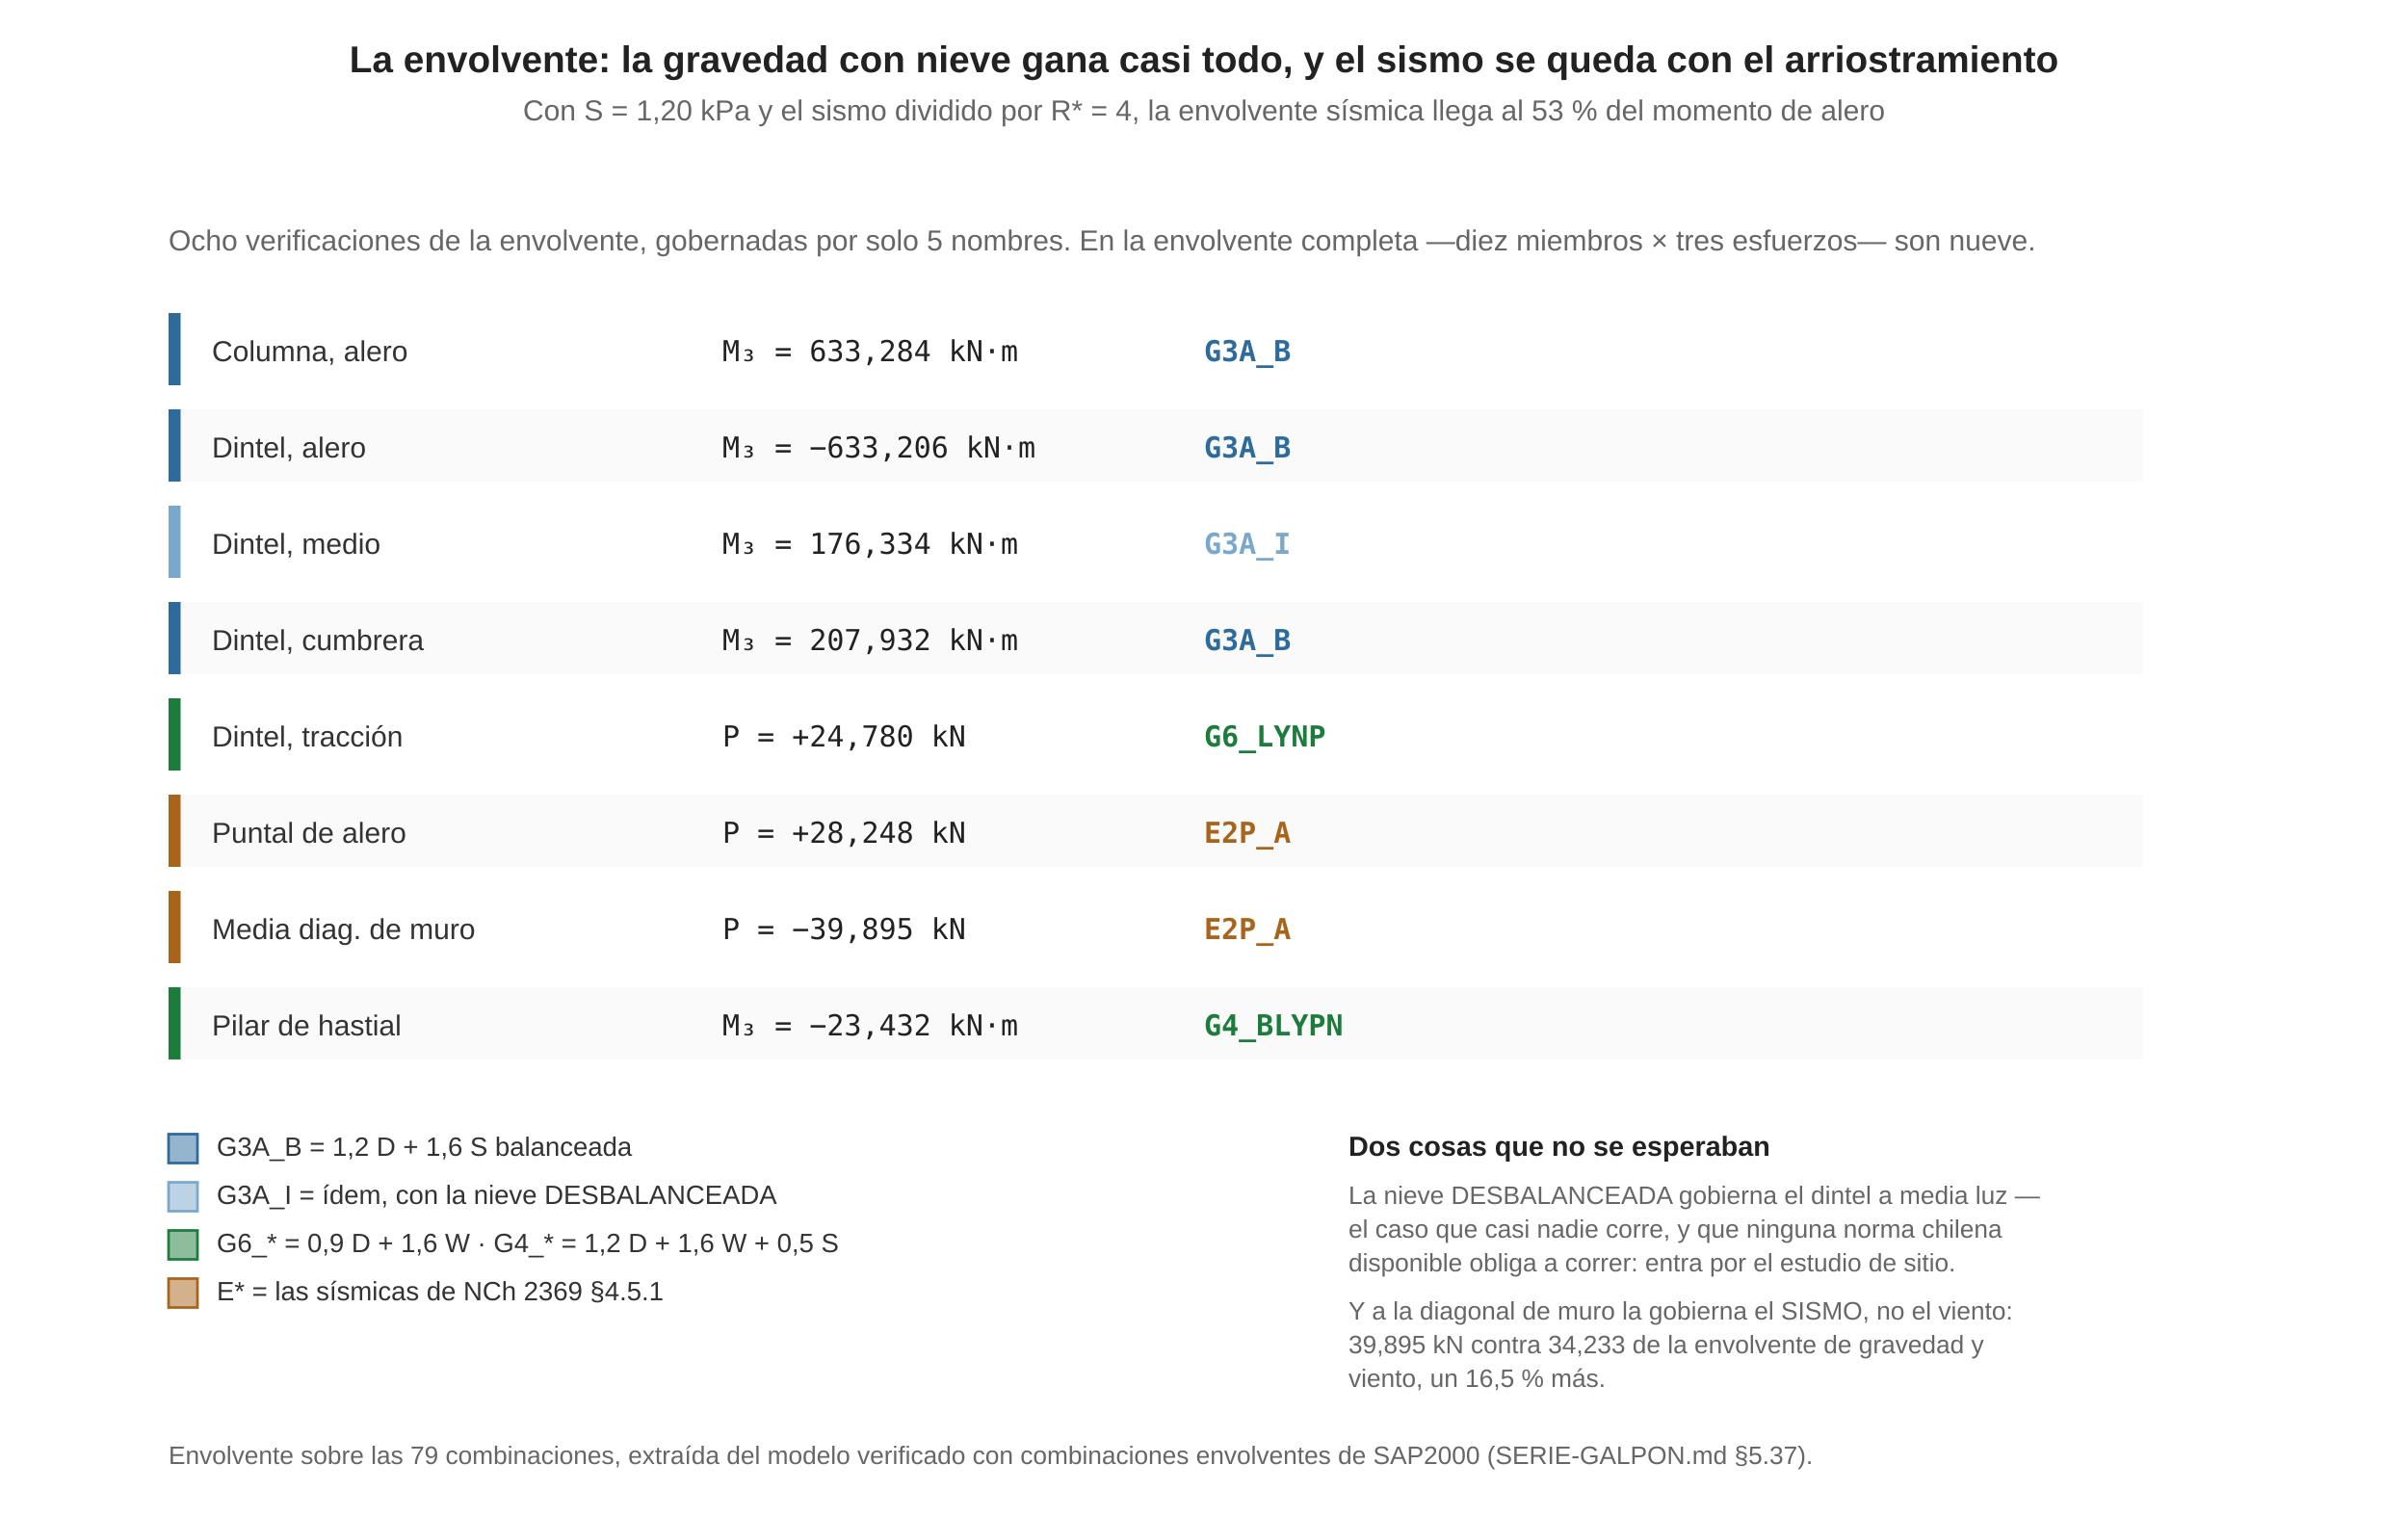
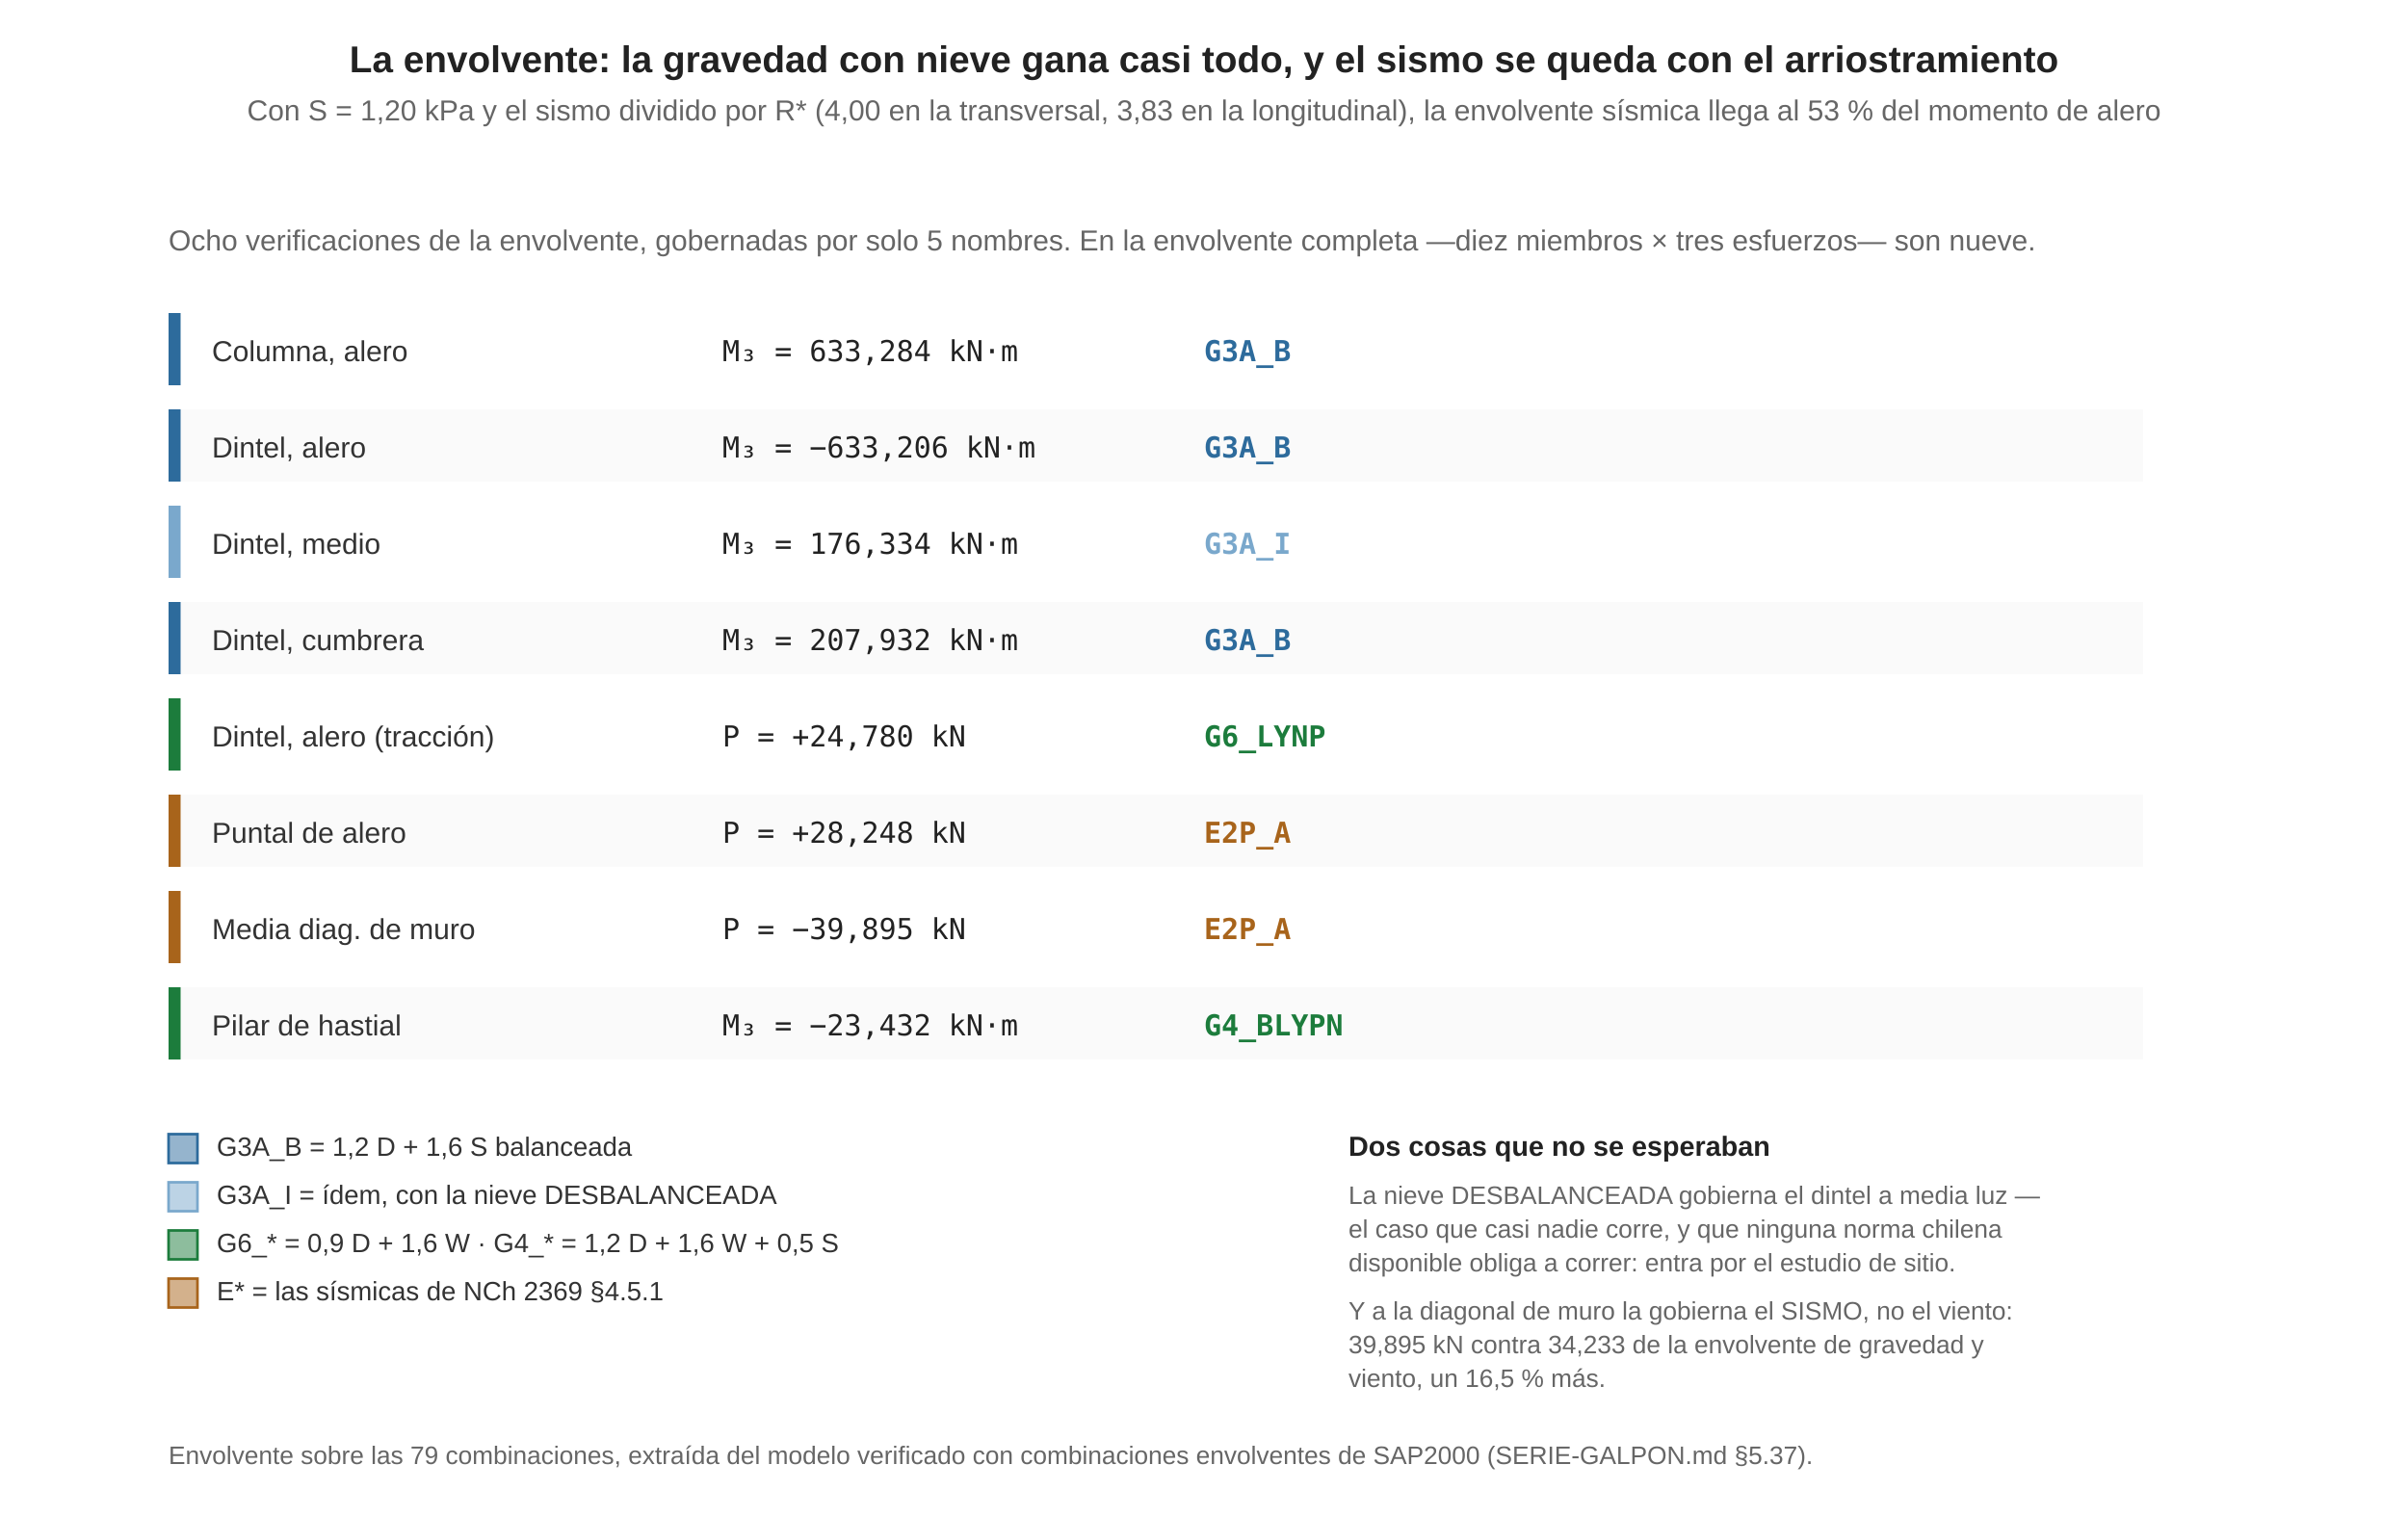
<svg xmlns="http://www.w3.org/2000/svg" viewBox="0 0 1000 630" font-family="Segoe UI, Arial, sans-serif">
  <rect width="1000" height="630" fill="#ffffff" />
  <text x="500" y="30" font-size="15.5" text-anchor="middle" fill="#222" font-weight="bold">La envolvente: la gravedad con nieve gana casi todo, y el sismo se queda con el arriostramiento</text>
-   <text x="500" y="50" font-size="12" text-anchor="middle" fill="#666">Con S = 1,20 kPa y el sismo dividido por R* = 4, la envolvente sísmica llega al 53 % del momento de alero</text>
+   <text x="500" y="50" font-size="12" text-anchor="middle" fill="#666">Con S = 1,20 kPa y el sismo dividido por R* (4,00 en la transversal, 3,83 en la longitudinal), la envolvente sísmica llega al 53 % del momento de alero</text>
  <text x="70" y="104" font-size="12" fill="#666">Ocho verificaciones de la envolvente, gobernadas por solo 5 nombres. En la envolvente completa —diez miembros × tres esfuerzos— son nueve.</text>
  <rect x="70" y="130.0" width="820" height="30" fill="#ffffff" />
  <rect x="70" y="130.0" width="5" height="30" fill="#2d6b9c" />
  <text x="88" y="150.0" font-size="12" fill="#333">Columna, alero</text>
  <text x="300" y="150.0" font-size="12" fill="#222" font-family="Consolas, monospace">M₃ = 633,284 kN·m</text>
  <text x="500" y="150.0" font-size="12" fill="#2d6b9c" font-weight="bold" font-family="Consolas, monospace">G3A_B</text>
  <rect x="70" y="170.0" width="820" height="30" fill="#fafafa" />
  <rect x="70" y="170.0" width="5" height="30" fill="#2d6b9c" />
  <text x="88" y="190.0" font-size="12" fill="#333">Dintel, alero</text>
  <text x="300" y="190.0" font-size="12" fill="#222" font-family="Consolas, monospace">M₃ = −633,206 kN·m</text>
  <text x="500" y="190.0" font-size="12" fill="#2d6b9c" font-weight="bold" font-family="Consolas, monospace">G3A_B</text>
  <rect x="70" y="210.0" width="820" height="30" fill="#ffffff" />
  <rect x="70" y="210.0" width="5" height="30" fill="#7aa8cc" />
  <text x="88" y="230.0" font-size="12" fill="#333">Dintel, medio</text>
  <text x="300" y="230.0" font-size="12" fill="#222" font-family="Consolas, monospace">M₃ = 176,334 kN·m</text>
  <text x="500" y="230.0" font-size="12" fill="#7aa8cc" font-weight="bold" font-family="Consolas, monospace">G3A_I</text>
  <rect x="70" y="250.0" width="820" height="30" fill="#fafafa" />
  <rect x="70" y="250.0" width="5" height="30" fill="#2d6b9c" />
  <text x="88" y="270.0" font-size="12" fill="#333">Dintel, cumbrera</text>
  <text x="300" y="270.0" font-size="12" fill="#222" font-family="Consolas, monospace">M₃ = 207,932 kN·m</text>
  <text x="500" y="270.0" font-size="12" fill="#2d6b9c" font-weight="bold" font-family="Consolas, monospace">G3A_B</text>
  <rect x="70" y="290.0" width="820" height="30" fill="#ffffff" />
  <rect x="70" y="290.0" width="5" height="30" fill="#1c7c3c" />
-   <text x="88" y="310.0" font-size="12" fill="#333">Dintel, tracción</text>
+   <text x="88" y="310.0" font-size="12" fill="#333">Dintel, alero (tracción)</text>
  <text x="300" y="310.0" font-size="12" fill="#222" font-family="Consolas, monospace">P = +24,780 kN</text>
  <text x="500" y="310.0" font-size="12" fill="#1c7c3c" font-weight="bold" font-family="Consolas, monospace">G6_LYNP</text>
  <rect x="70" y="330.0" width="820" height="30" fill="#fafafa" />
  <rect x="70" y="330.0" width="5" height="30" fill="#a8641b" />
  <text x="88" y="350.0" font-size="12" fill="#333">Puntal de alero</text>
  <text x="300" y="350.0" font-size="12" fill="#222" font-family="Consolas, monospace">P = +28,248 kN</text>
  <text x="500" y="350.0" font-size="12" fill="#a8641b" font-weight="bold" font-family="Consolas, monospace">E2P_A</text>
  <rect x="70" y="370.0" width="820" height="30" fill="#ffffff" />
  <rect x="70" y="370.0" width="5" height="30" fill="#a8641b" />
  <text x="88" y="390.0" font-size="12" fill="#333">Media diag. de muro</text>
  <text x="300" y="390.0" font-size="12" fill="#222" font-family="Consolas, monospace">P = −39,895 kN</text>
  <text x="500" y="390.0" font-size="12" fill="#a8641b" font-weight="bold" font-family="Consolas, monospace">E2P_A</text>
  <rect x="70" y="410.0" width="820" height="30" fill="#fafafa" />
  <rect x="70" y="410.0" width="5" height="30" fill="#1c7c3c" />
  <text x="88" y="430.0" font-size="12" fill="#333">Pilar de hastial</text>
  <text x="300" y="430.0" font-size="12" fill="#222" font-family="Consolas, monospace">M₃ = −23,432 kN·m</text>
  <text x="500" y="430.0" font-size="12" fill="#1c7c3c" font-weight="bold" font-family="Consolas, monospace">G4_BLYPN</text>
  <rect x="70" y="471.0" width="12" height="12" fill="#2d6b9c" fill-opacity="0.5" stroke="#2d6b9c" stroke-width="1.1" />
  <text x="90" y="480.0" font-size="11" fill="#333">G3A_B = 1,2 D + 1,6 S balanceada</text>
  <rect x="70" y="491.0" width="12" height="12" fill="#7aa8cc" fill-opacity="0.5" stroke="#7aa8cc" stroke-width="1.1" />
  <text x="90" y="500.0" font-size="11" fill="#333">G3A_I = ídem, con la nieve DESBALANCEADA</text>
  <rect x="70" y="511.0" width="12" height="12" fill="#1c7c3c" fill-opacity="0.5" stroke="#1c7c3c" stroke-width="1.1" />
  <text x="90" y="520.0" font-size="11" fill="#333">G6_* = 0,9 D + 1,6 W  ·  G4_* = 1,2 D + 1,6 W + 0,5 S</text>
  <rect x="70" y="531.0" width="12" height="12" fill="#a8641b" fill-opacity="0.5" stroke="#a8641b" stroke-width="1.1" />
  <text x="90" y="540.0" font-size="11" fill="#333">E* = las sísmicas de NCh 2369 §4.5.1</text>
  <text x="560" y="480.0" font-size="11.5" fill="#222" font-weight="bold">Dos cosas que no se esperaban</text>
  <text x="560" y="500.0" font-size="10.5" fill="#666">La nieve DESBALANCEADA gobierna el dintel a media luz —</text>
  <text x="560" y="514.0" font-size="10.5" fill="#666">el caso que casi nadie corre, y que ninguna norma chilena</text>
  <text x="560" y="528.0" font-size="10.5" fill="#666">disponible obliga a correr: entra por el estudio de sitio.</text>
  <text x="560" y="548.0" font-size="10.5" fill="#666">Y a la diagonal de muro la gobierna el SISMO, no el viento:</text>
  <text x="560" y="562.0" font-size="10.5" fill="#666">39,895 kN contra 34,233 de la envolvente de gravedad y</text>
  <text x="560" y="576.0" font-size="10.5" fill="#666">viento, un 16,5 % más.</text>
  <text x="70" y="608" font-size="10.5" fill="#666">Envolvente sobre las 79 combinaciones, extraída del modelo verificado con combinaciones envolventes de SAP2000 (SERIE-GALPON.md §5.37).</text>
</svg>
